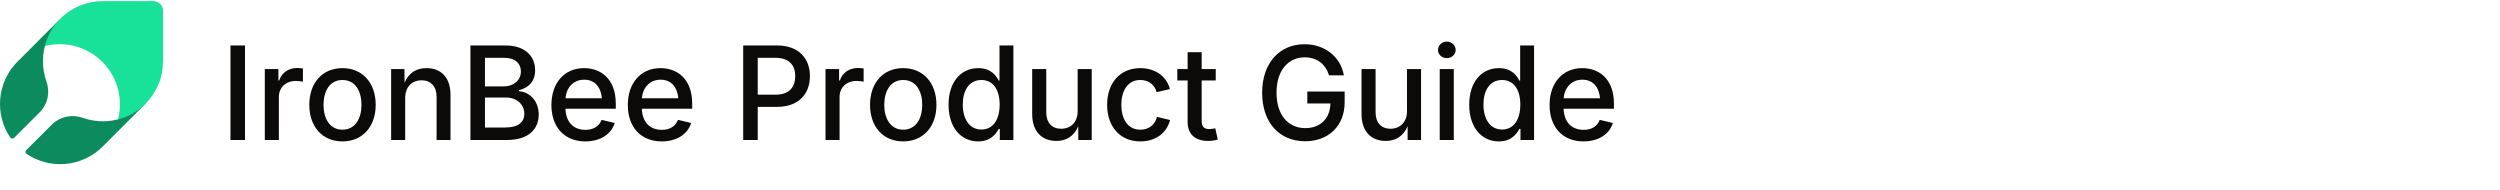
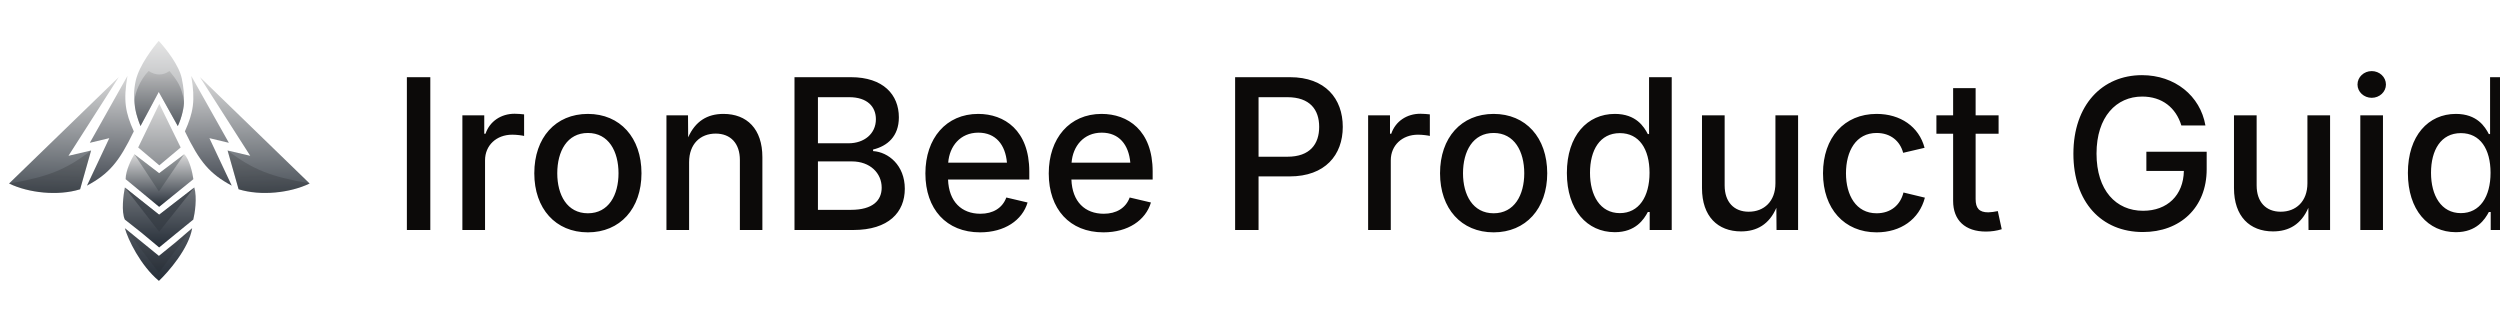
- <svg xmlns="http://www.w3.org/2000/svg" width="250" height="19" viewBox="0 0 250 19" fill="none">
-   <path d="M16.305 6.139V1.086C16.305 0.544 15.865 0.112 15.331 0.112H10.281C9.488 0.112 8.702 0.269 7.972 0.568C7.242 0.874 6.574 1.314 6.016 1.88L5.977 1.919C5.239 2.666 4.713 3.593 4.446 4.614C4.925 4.488 5.419 4.426 5.914 4.418C7.234 4.402 8.53 4.826 9.582 5.62C10.532 6.327 11.255 7.301 11.648 8.425C12.056 9.564 12.103 10.806 11.797 11.977C12.81 11.71 13.745 11.183 14.491 10.444L14.53 10.405C15.088 9.847 15.535 9.179 15.842 8.449C16.148 7.718 16.297 6.932 16.297 6.139H16.305Z" fill="#18E299" />
-   <path d="M4.295 6.053C4.303 4.503 4.921 3.016 6.008 1.904L1.807 6.108C1.791 6.124 1.775 6.131 1.76 6.147C0.735 7.165 0.117 8.527 0.015 9.967C-0.079 11.313 0.273 12.644 1.024 13.756C1.096 13.862 1.29 13.897 1.4 13.795L3.974 11.227C4.78 10.421 5.03 9.223 4.647 8.151C4.404 7.486 4.287 6.773 4.295 6.053Z" fill="#0C8C5E" />
-   <path d="M14.506 10.406C13.7 11.196 12.69 11.744 11.595 11.987C10.492 12.23 9.349 12.159 8.285 11.784C8.277 11.784 8.27 11.784 8.27 11.784C7.198 11.4 6.001 11.65 5.195 12.449L2.62 15.016C2.511 15.126 2.527 15.306 2.66 15.392C3.771 16.136 5.101 16.496 6.447 16.402C7.886 16.3 9.24 15.682 10.265 14.656L10.304 14.617L14.506 10.414V10.406Z" fill="#0C8C5E" />
-   <text x="22" y="14" font-family="system-ui, -apple-system, BlinkMacSystemFont, 'Segoe UI', sans-serif" font-size="13" font-weight="500" fill="#0C0A09">IronBee Product Guide</text>
+ <svg xmlns="http://www.w3.org/2000/svg" width="250" height="32" viewBox="0 0 250 32" fill="none">
+   <svg x="0" y="0" width="32" height="32" viewBox="0 0 180 180" fill="none">
+     <defs>
+       <linearGradient id="l_p0" x1="89.163" y1="23" x2="89.163" y2="158" gradientUnits="userSpaceOnUse">
+         <stop stop-color="#E5E5E5" />
+         <stop offset="1" stop-color="#272F39" />
+       </linearGradient>
+       <linearGradient id="l_p1" x1="89.163" y1="23" x2="89.163" y2="158" gradientUnits="userSpaceOnUse">
+         <stop stop-color="#E5E5E5" />
+         <stop offset="1" stop-color="#272F39" />
+       </linearGradient>
+       <linearGradient id="l_p2" x1="89.593" y1="58.425" x2="89.593" y2="139.193" gradientUnits="userSpaceOnUse">
+         <stop stop-color="#D9D9D9" />
+         <stop offset="1" stop-color="#272F39" />
+       </linearGradient>
+       <linearGradient id="l_p3" x1="89.593" y1="58.425" x2="89.593" y2="139.193" gradientUnits="userSpaceOnUse">
+         <stop stop-color="#D9D9D9" />
+         <stop offset="1" stop-color="#272F39" />
+       </linearGradient>
+       <linearGradient id="l_p4" x1="89.721" y1="86.748" x2="89.721" y2="116.366" gradientUnits="userSpaceOnUse">
+         <stop stop-color="#D9D9D9" />
+         <stop offset="1" stop-color="#272F39" />
+       </linearGradient>
+       <linearGradient id="l_p5" x1="89.598" y1="39.931" x2="89.598" y2="70.933" gradientUnits="userSpaceOnUse">
+         <stop stop-color="#B1B1B2" />
+         <stop offset="1" stop-color="#343B43" />
+       </linearGradient>
+       <linearGradient id="l_p6" x1="116.367" y1="42.526" x2="117.461" y2="104.656" gradientUnits="userSpaceOnUse">
+         <stop stop-color="#D9D9D9" />
+         <stop offset="1" stop-color="#454B54" />
+       </linearGradient>
+       <linearGradient id="l_p7" x1="62.9" y1="42.526" x2="61.806" y2="104.656" gradientUnits="userSpaceOnUse">
+         <stop stop-color="#D9D9D9" />
+         <stop offset="1" stop-color="#454B54" />
+       </linearGradient>
+       <linearGradient id="l_p8" x1="142.779" y1="42.833" x2="143.937" y2="108.649" gradientUnits="userSpaceOnUse">
+         <stop stop-color="#D9D9D9" />
+         <stop offset="1" stop-color="#4A5159" />
+       </linearGradient>
+       <linearGradient id="l_p9" x1="36.486" y1="42.833" x2="35.328" y2="108.649" gradientUnits="userSpaceOnUse">
+         <stop stop-color="#D9D9D9" />
+         <stop offset="1" stop-color="#4A5159" />
+       </linearGradient>
+     </defs>
+     <path d="M76.386 45.247C73.795 56.638 76.908 65.305 79.022 70.889L89.297 51.68L100.018 70.889C104.039 61.865 104.35 54.315 102.252 44.13C100.733 36.759 93.541 27.631 89.297 23C86.289 26.499 78.337 36.67 76.386 45.247Z" fill="url(#l_p0)" />
+     <path d="M89.386 158C78.986 149.351 71.86 134.443 70.222 128.338L89.386 143.928L98.678 136.423L108.104 128.338C106.246 139.738 94.628 153.041 89.386 158Z" fill="url(#l_p1)" />
+     <path d="M77.728 82.95L89.611 58.425L101.628 82.95L89.611 93.001L77.728 82.95Z" fill="url(#l_p2)" />
+     <path d="M109.312 105.465C110.956 111.326 109.61 119.939 108.731 123.512L99.171 131.285L89.522 139.193L79.783 131.062L70.223 123.512C68.186 119.152 69.375 109.664 70.223 105.465L89.522 120.787L109.312 105.465Z" fill="url(#l_p3)" />
+     <path d="M89.52 116.366L70.668 100.775C70.668 95.915 73.944 89.399 75.582 86.748L89.52 97.425L103.636 86.748C106.638 89.714 108.312 97.335 108.774 100.775L89.52 116.366Z" fill="url(#l_p4)" />
+     <path d="M75.716 56.057C75.492 61.865 77.726 67.628 79.022 70.889L84.114 61.418L89.296 51.679L100.018 70.933C102.162 66.421 103.77 59.81 103.457 56.861C102.296 48.642 99.392 44.979 95.327 39.931C91.887 42.522 87.483 42.575 83.623 39.931C78.754 44.8 75.984 52.394 75.716 56.057Z" fill="url(#l_p5)" fill-opacity="0.7" />
+     <path d="M89.52 130.348L70.222 105.466L89.52 120.788L109.31 105.466L89.52 130.348Z" fill="#333941" fill-opacity="0.64" />
+     <path d="M89.387 107.699L75.583 86.748L89.521 97.425L103.637 86.748L89.387 107.699Z" fill="#333941" fill-opacity="0.35" />
+     <path d="M89.343 153.399L70.222 128.338L89.343 144.018L108.104 128.338L89.343 153.399Z" fill="#0F0F0F" fill-opacity="0.1" />
+     <path d="M104.007 73.885C108.715 63.312 109.993 56.722 107.568 42.681L128.739 80.33L117.791 77.708L130.369 104.429C117.972 97.786 112.29 91.102 104.007 73.885Z" fill="url(#l_p6)" />
+     <path d="M75.26 73.885C70.552 63.312 69.273 56.722 71.699 42.681L50.528 80.33L61.476 77.708L48.898 104.429C61.294 97.786 66.977 91.102 75.26 73.885Z" fill="url(#l_p7)" />
+     <path d="M174.179 103.223L112.451 43.367L140.752 87.637L128.011 84.644L134.203 106.473C146.693 110.364 163.281 108.508 174.179 103.223Z" fill="url(#l_p8)" />
+     <path d="M5.086 103.223L66.814 43.367L38.512 87.637L51.254 84.644L45.061 106.473C32.572 110.364 15.984 108.508 5.086 103.223Z" fill="url(#l_p9)" />
+     <path d="M51.237 84.648C36.831 95.735 26.494 99.523 5.224 103.232C16.347 108.727 32.876 110.156 45.072 106.449L51.237 84.648Z" fill="black" fill-opacity="0.16" />
+     <path d="M128.029 84.648C142.463 95.691 152.82 99.463 174.131 103.158C162.986 108.631 146.425 110.055 134.206 106.362L128.029 84.648Z" fill="black" fill-opacity="0.16" />
+   </svg>
+   <text x="39" y="23" font-family="system-ui, -apple-system, BlinkMacSystemFont, 'Segoe UI', sans-serif" font-size="21" font-weight="500" fill="#0C0A09">IronBee Product Guide</text>
</svg>
